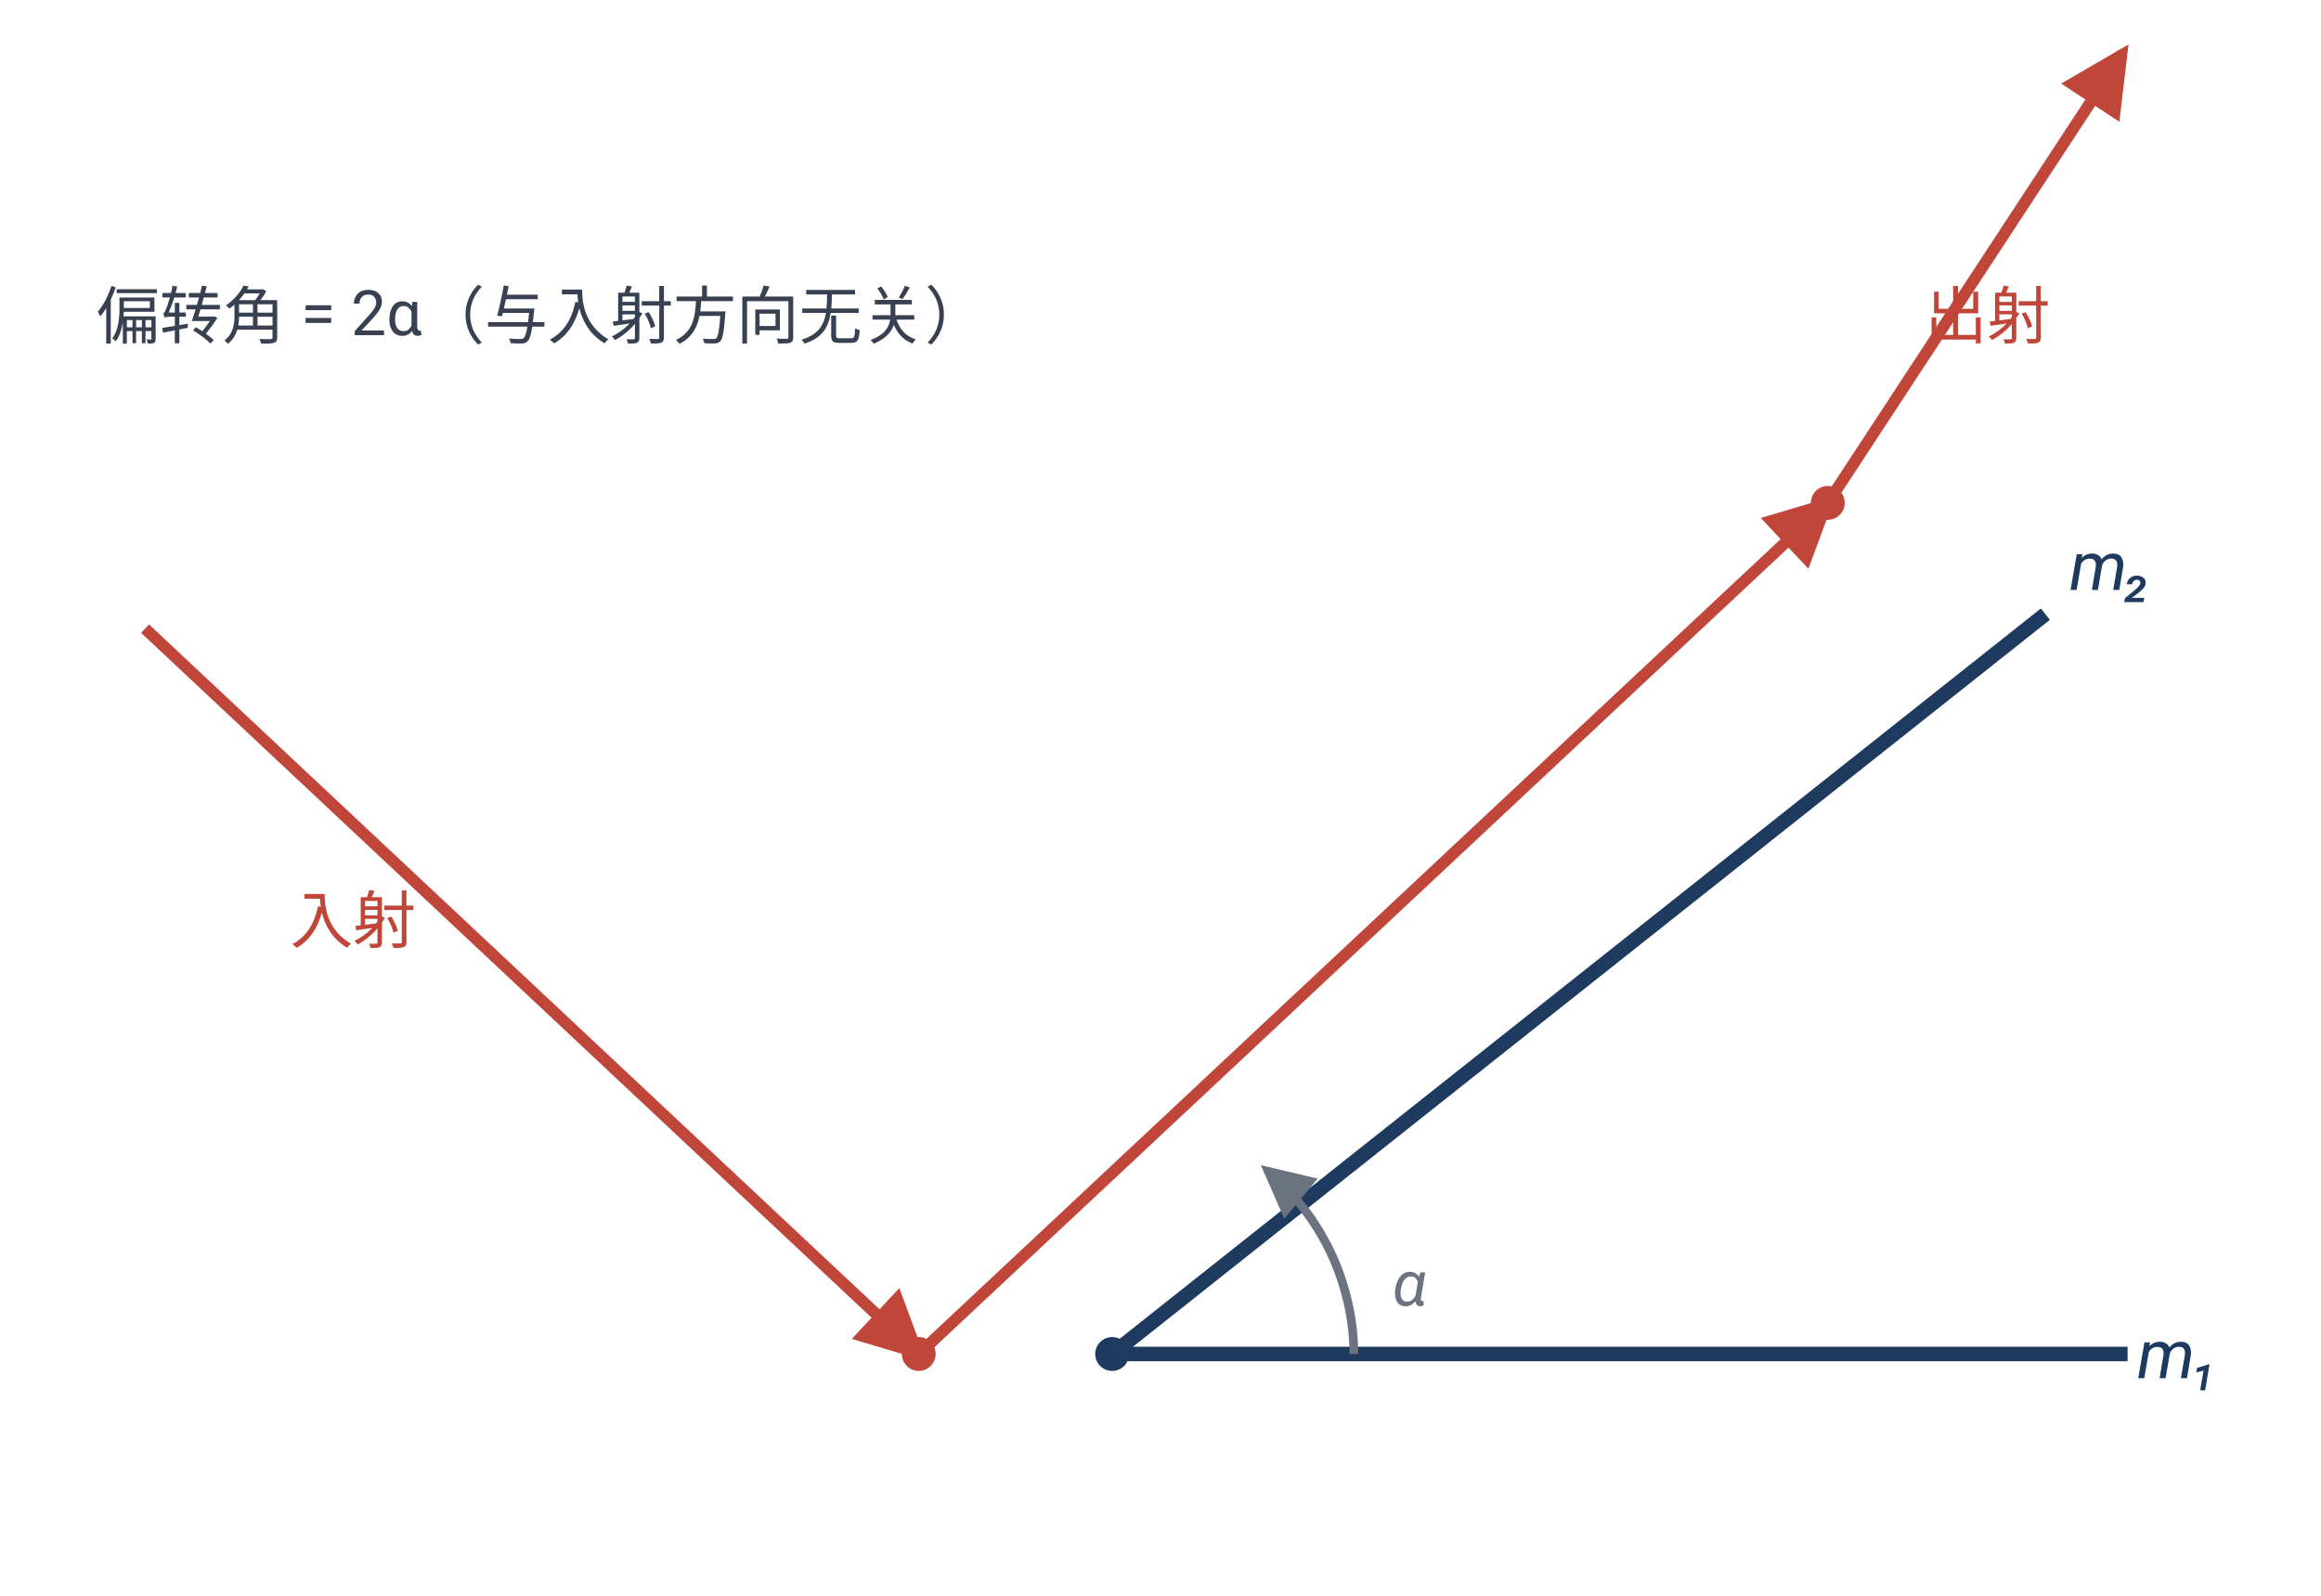
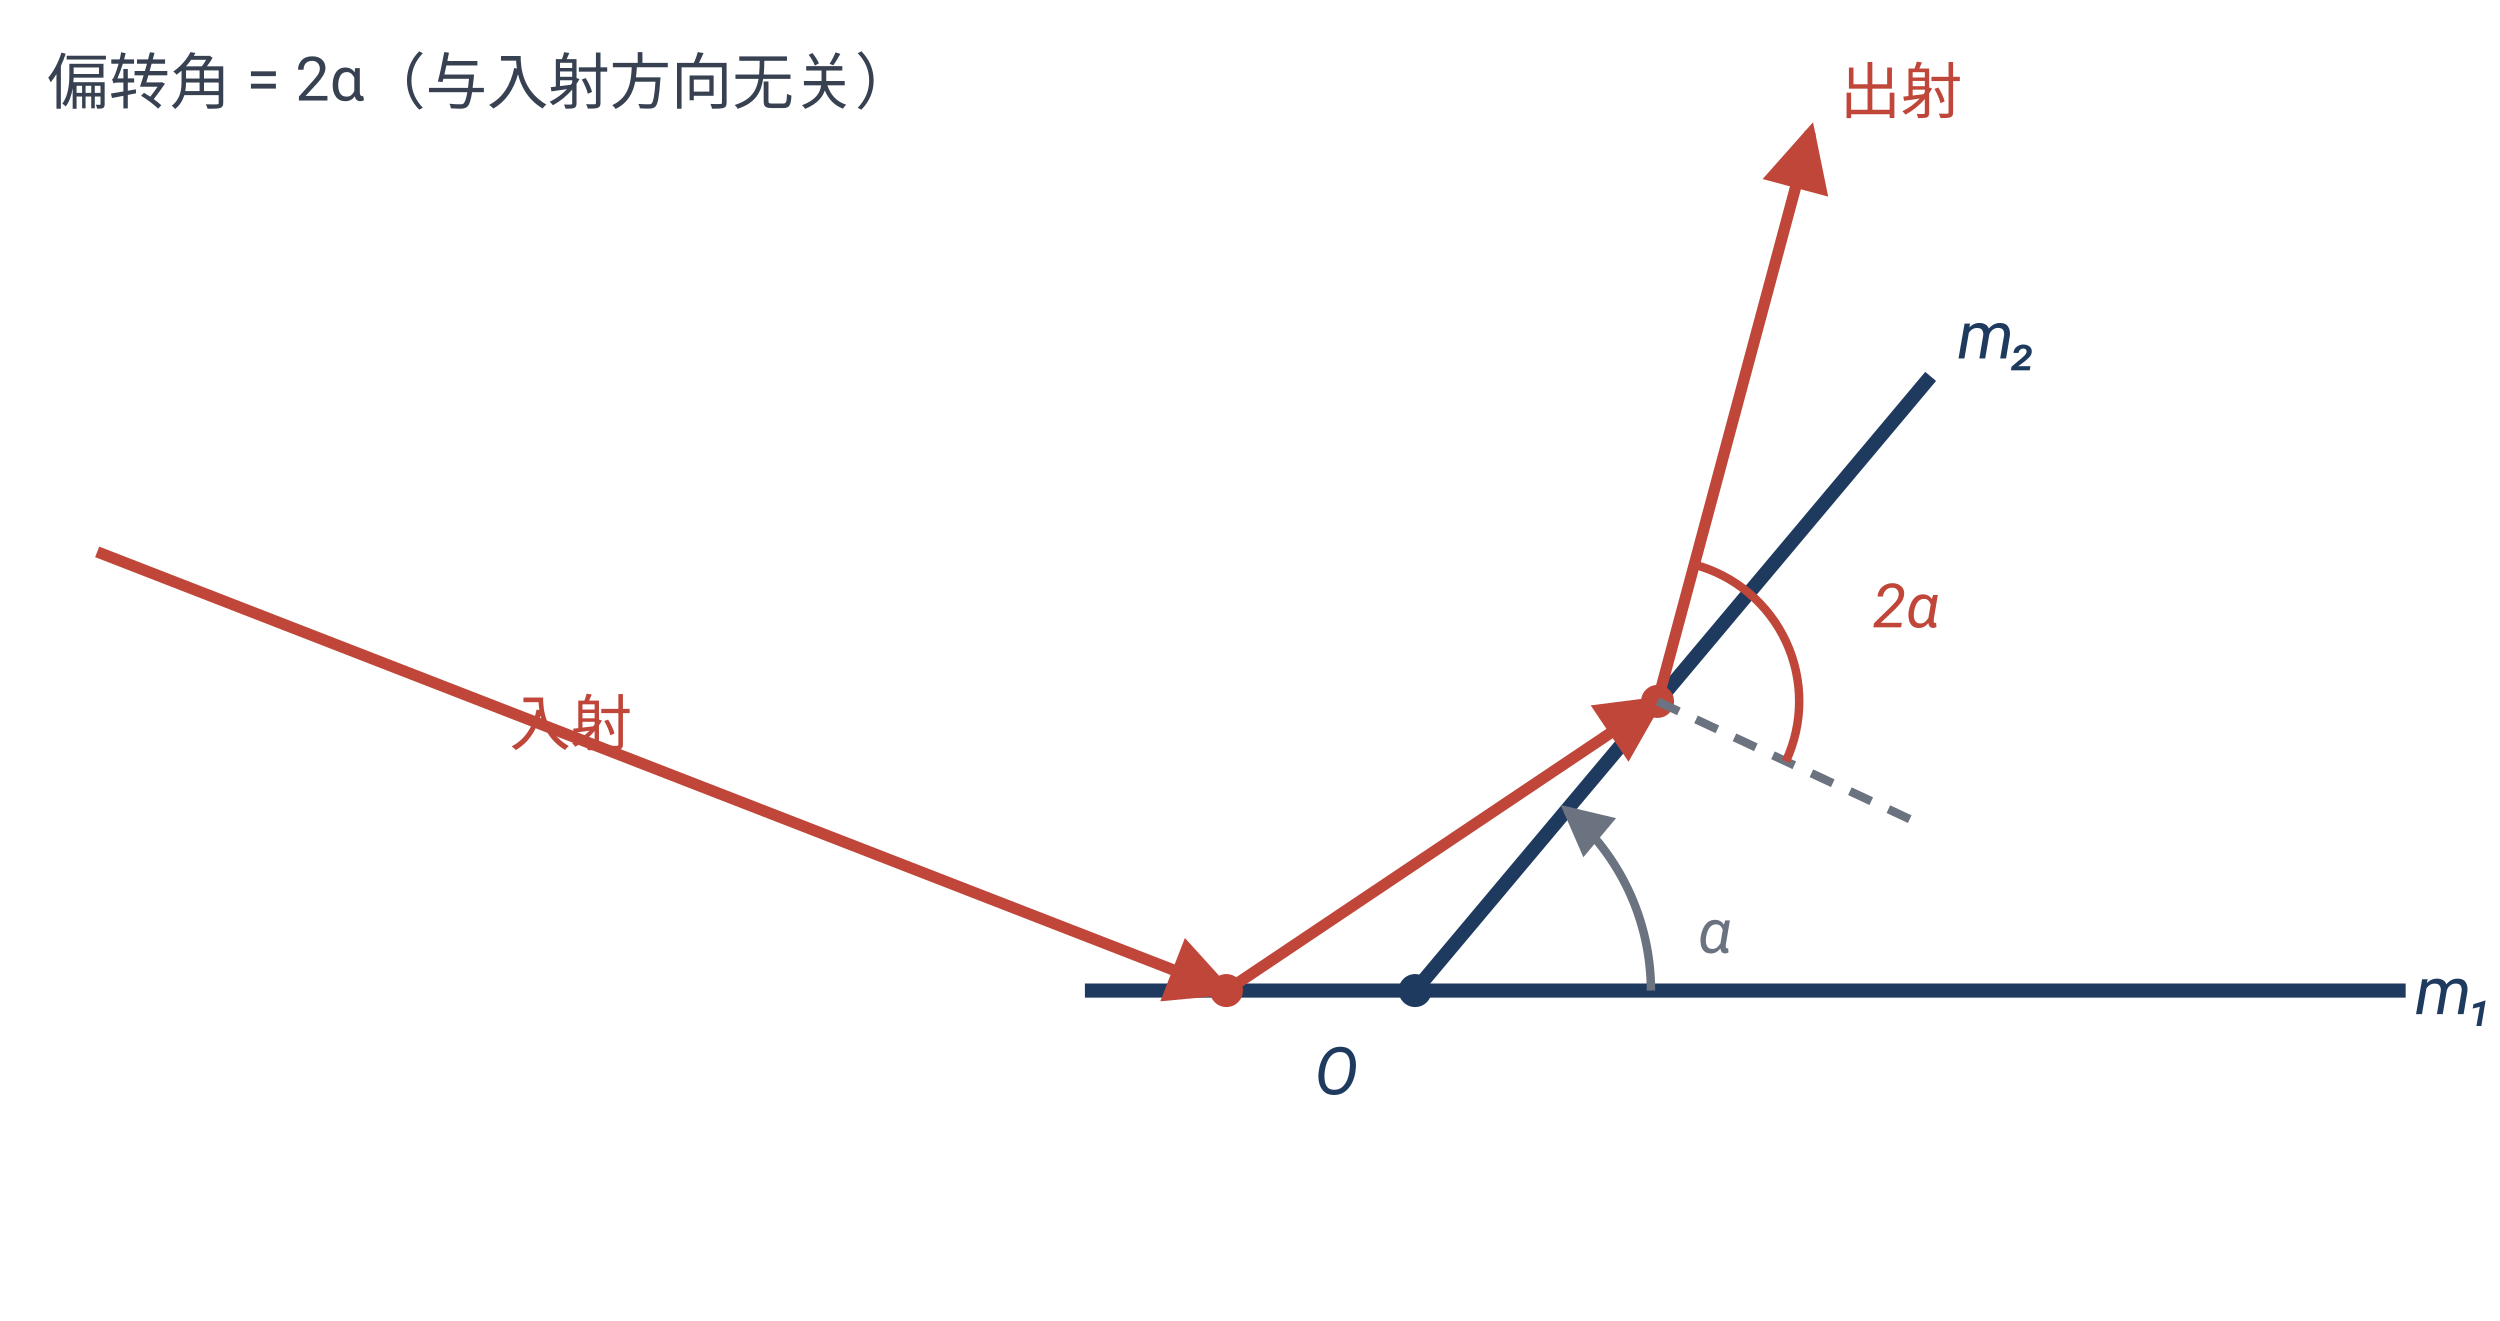
- <svg xmlns="http://www.w3.org/2000/svg" viewBox="10 -30 480 330" text-rendering="geometricPrecision" font-family="ui-sans-serif, system-ui, -apple-system, 'Segoe UI', Roboto, 'PingFang SC', 'Microsoft YaHei', sans-serif">
+ <svg xmlns="http://www.w3.org/2000/svg" viewBox="-60 40 530 280" text-rendering="geometricPrecision" font-family="ui-sans-serif, system-ui, -apple-system, 'Segoe UI', Roboto, 'PingFang SC', 'Microsoft YaHei', sans-serif">
  <defs>
    <marker id="arr" viewBox="0 0 10 10" refX="8.5" refY="5" markerWidth="6" markerHeight="6" orient="auto-start-reverse">
      <path d="M0,0 L10,5 L0,10 z" fill="#c0463a" />
    </marker>
    <marker id="arrg" viewBox="0 0 10 10" refX="8.5" refY="5" markerWidth="6" markerHeight="6" orient="auto-start-reverse">
      <path d="M0,0 L10,5 L0,10 z" fill="#6b7280" />
    </marker>
  </defs>
-   <line x1="240" y1="250" x2="450" y2="250" stroke="#1f3a5f" stroke-width="3" />
+   <line x1="170" y1="250" x2="450" y2="250" stroke="#1f3a5f" stroke-width="3" />
  <text x="452" y="255" fill="#1f3a5f" font-size="14" font-style="italic">m₁</text>
-   <line x1="240" y1="250" x2="433" y2="97" stroke="#1f3a5f" stroke-width="3" />
-   <text x="438" y="92" fill="#1f3a5f" font-size="14" font-style="italic">m₂</text>
-   <path d="M290,250 A50,50 0 0 0 272,212" fill="none" stroke="#6b7280" stroke-width="1.8" marker-end="url(#arrg)" />
-   <text x="298" y="240" fill="#6b7280" font-size="13" font-style="italic">α</text>
+   <line x1="240" y1="250" x2="349.3" y2="119.8" stroke="#1f3a5f" stroke-width="3" />
+   <text x="355" y="116" fill="#1f3a5f" font-size="14" font-style="italic">m₂</text>
+   <path d="M290,250 A50,50 0 0 0 272.1,211.7" fill="none" stroke="#6b7280" stroke-width="1.8" marker-end="url(#arrg)" />
+   <text x="300" y="242" fill="#6b7280" font-size="13" font-style="italic">α</text>
  <circle cx="240" cy="250" r="3.5" fill="#1f3a5f" />
-   <line x1="40" y1="100" x2="200" y2="250" stroke="#c0463a" stroke-width="2.4" marker-end="url(#arr)" />
-   <text x="70" y="165" fill="#c0463a" font-size="13">入射</text>
-   <line x1="200" y1="250" x2="388" y2="74" stroke="#c0463a" stroke-width="2.4" marker-end="url(#arr)" />
-   <line x1="388" y1="74" x2="449" y2="-19" stroke="#c0463a" stroke-width="2.4" marker-end="url(#arr)" />
-   <text x="408" y="40" fill="#c0463a" font-size="13">出射</text>
+   <text x="228" y="272" text-anchor="end" fill="#1f3a5f" font-size="14" font-style="italic">O</text>
+   <line x1="-39.4" y1="157" x2="200" y2="250" stroke="#c0463a" stroke-width="2.4" marker-end="url(#arr)" />
+   <text x="48" y="198" fill="#c0463a" font-size="13">入射</text>
+   <line x1="200" y1="250" x2="291.4" y2="188.7" stroke="#c0463a" stroke-width="2.4" marker-end="url(#arr)" />
+   <line x1="291.4" y1="188.7" x2="323.8" y2="68" stroke="#c0463a" stroke-width="2.4" marker-end="url(#arr)" />
+   <text x="330" y="64" fill="#c0463a" font-size="13">出射</text>
  <circle cx="200" cy="250" r="3.5" fill="#c0463a" />
-   <circle cx="388" cy="74" r="3.5" fill="#c0463a" />
-   <text x="30" y="40" fill="#374151" font-size="13">偏转角 = 2α（与入射方向无关）</text>
+   <circle cx="291.4" cy="188.7" r="3.5" fill="#c0463a" />
+   <line x1="291.4" y1="188.7" x2="345.8" y2="214.1" stroke="#6b7280" stroke-width="1.8" stroke-dasharray="5 4" />
+   <path d="M318.6,201.4 A30,30 0 0 0 299.2,159.7" fill="none" stroke="#c0463a" stroke-width="1.8" />
+   <text x="337" y="173" fill="#c0463a" font-size="13" font-style="italic">2α</text>
+   <text x="-50" y="62" fill="#374151" font-size="13">偏转角 = 2α（与入射方向无关）</text>
</svg>
